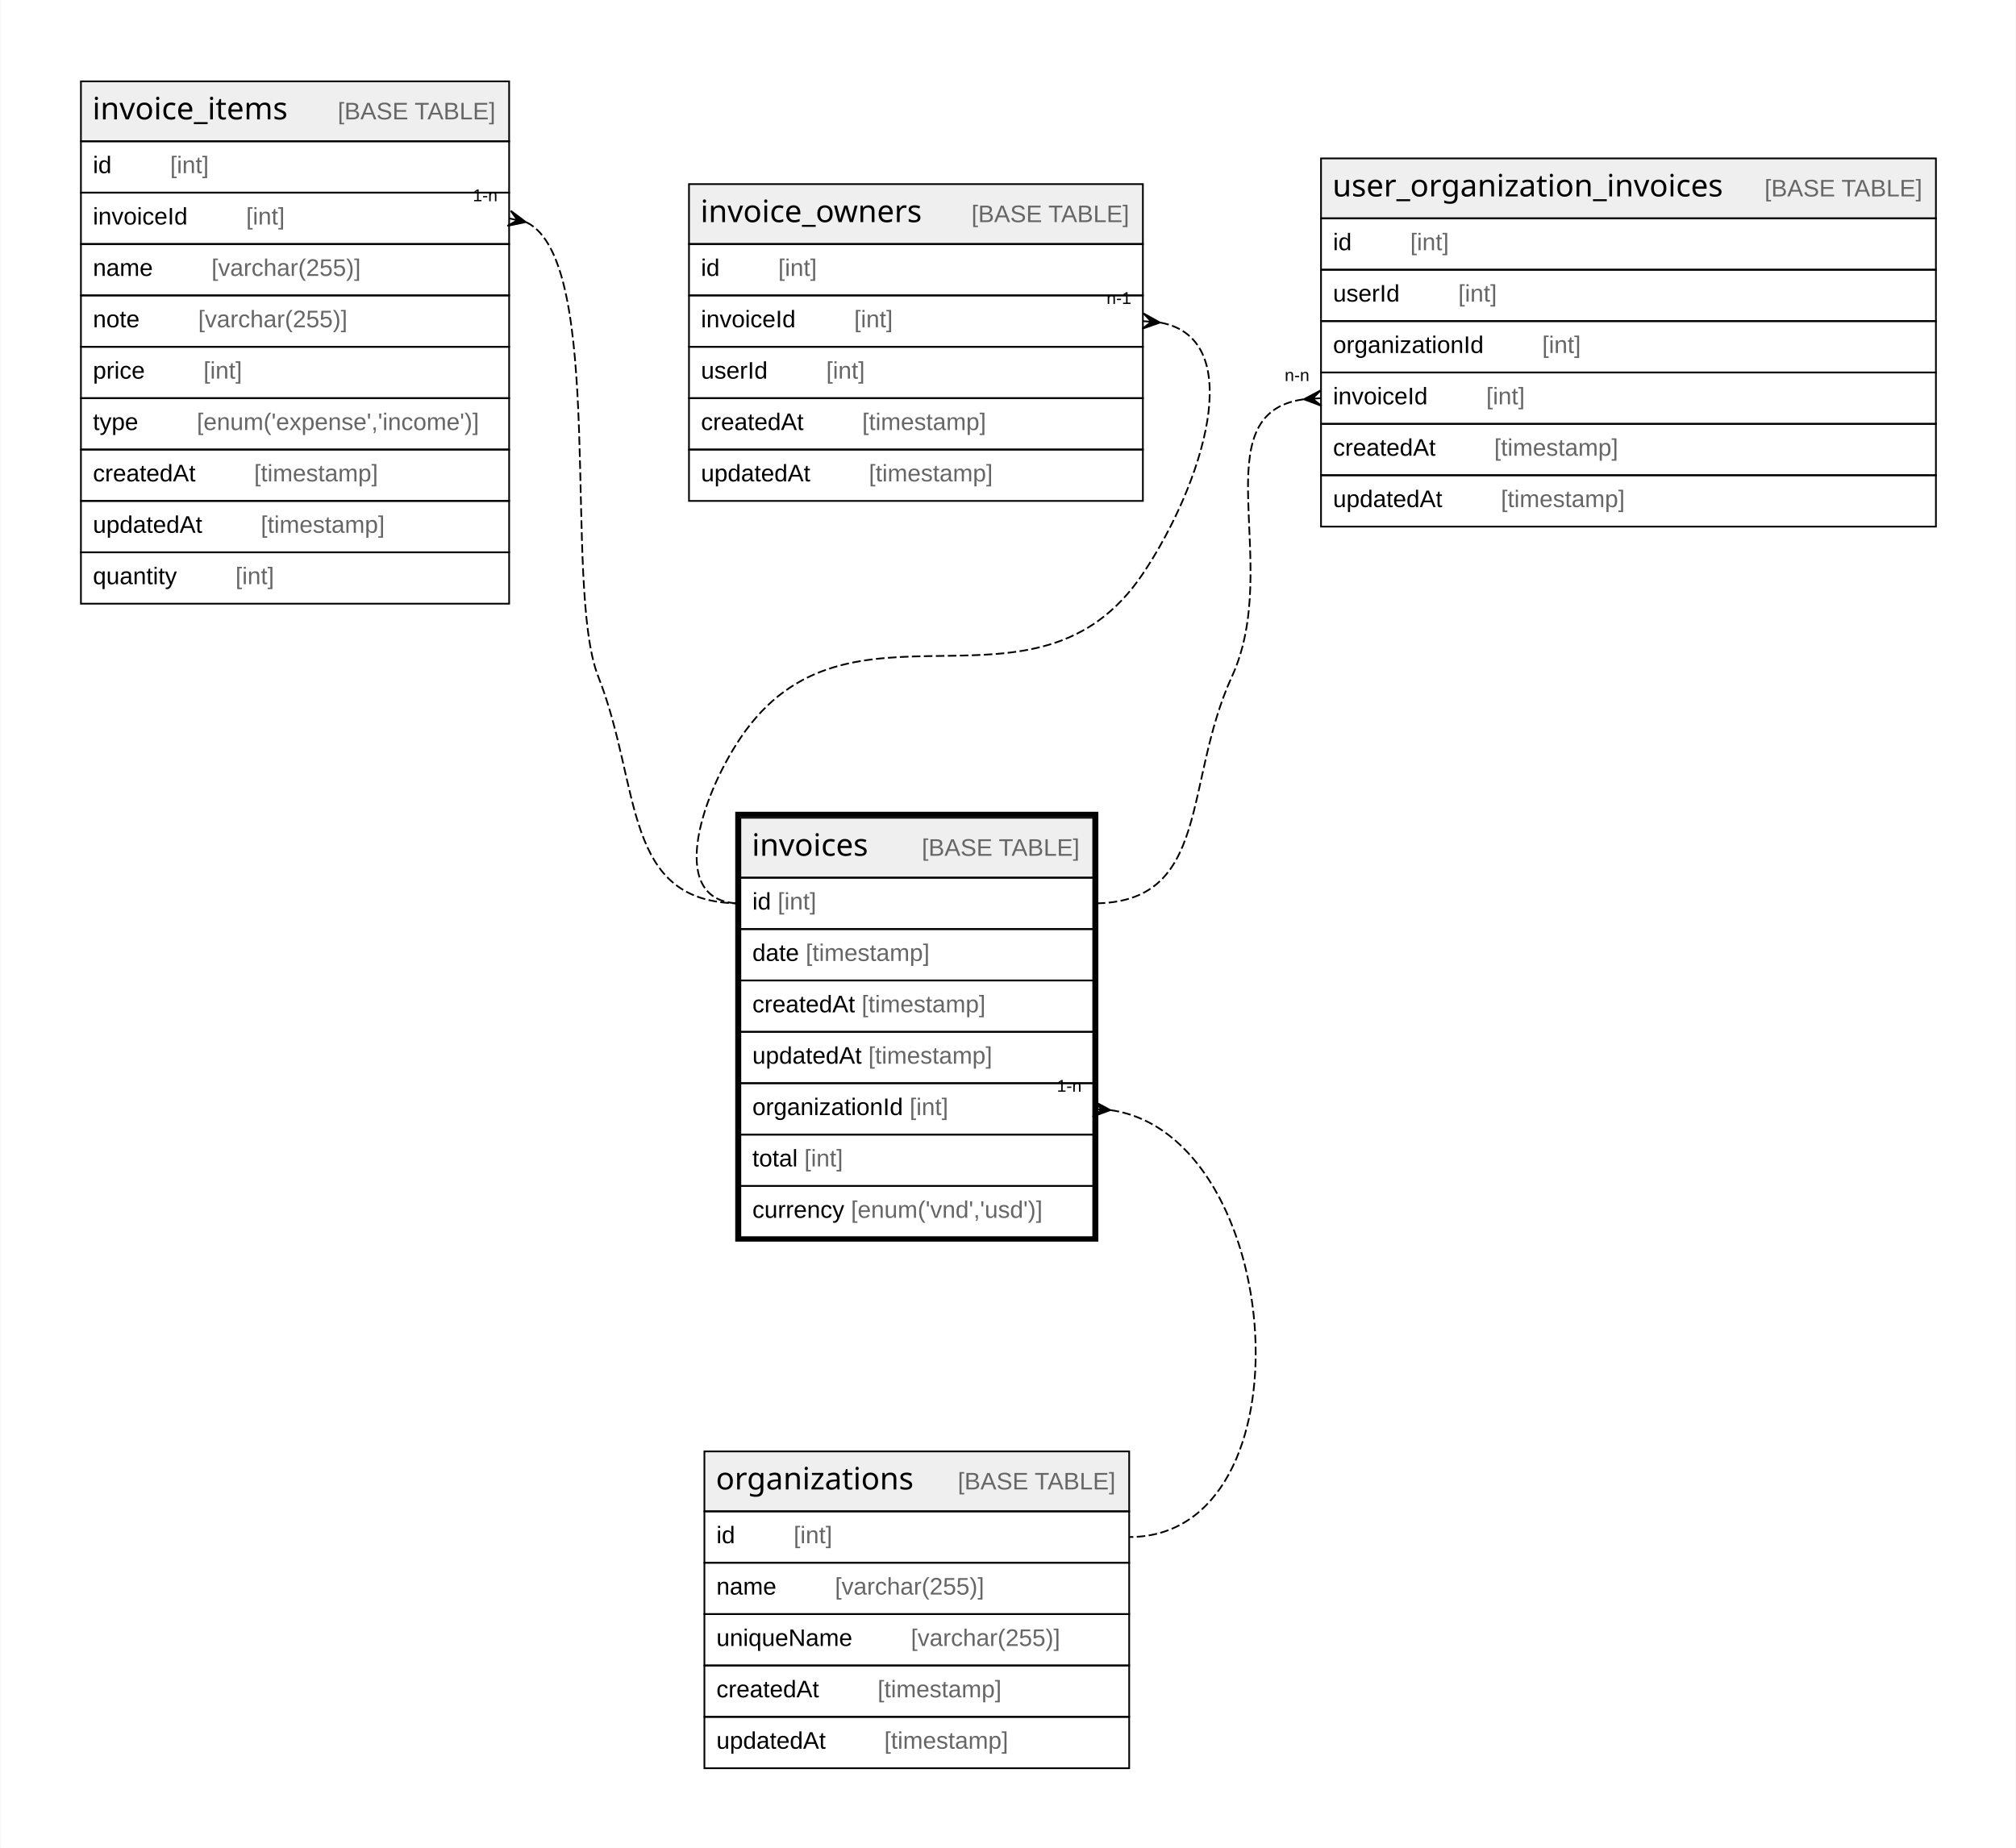
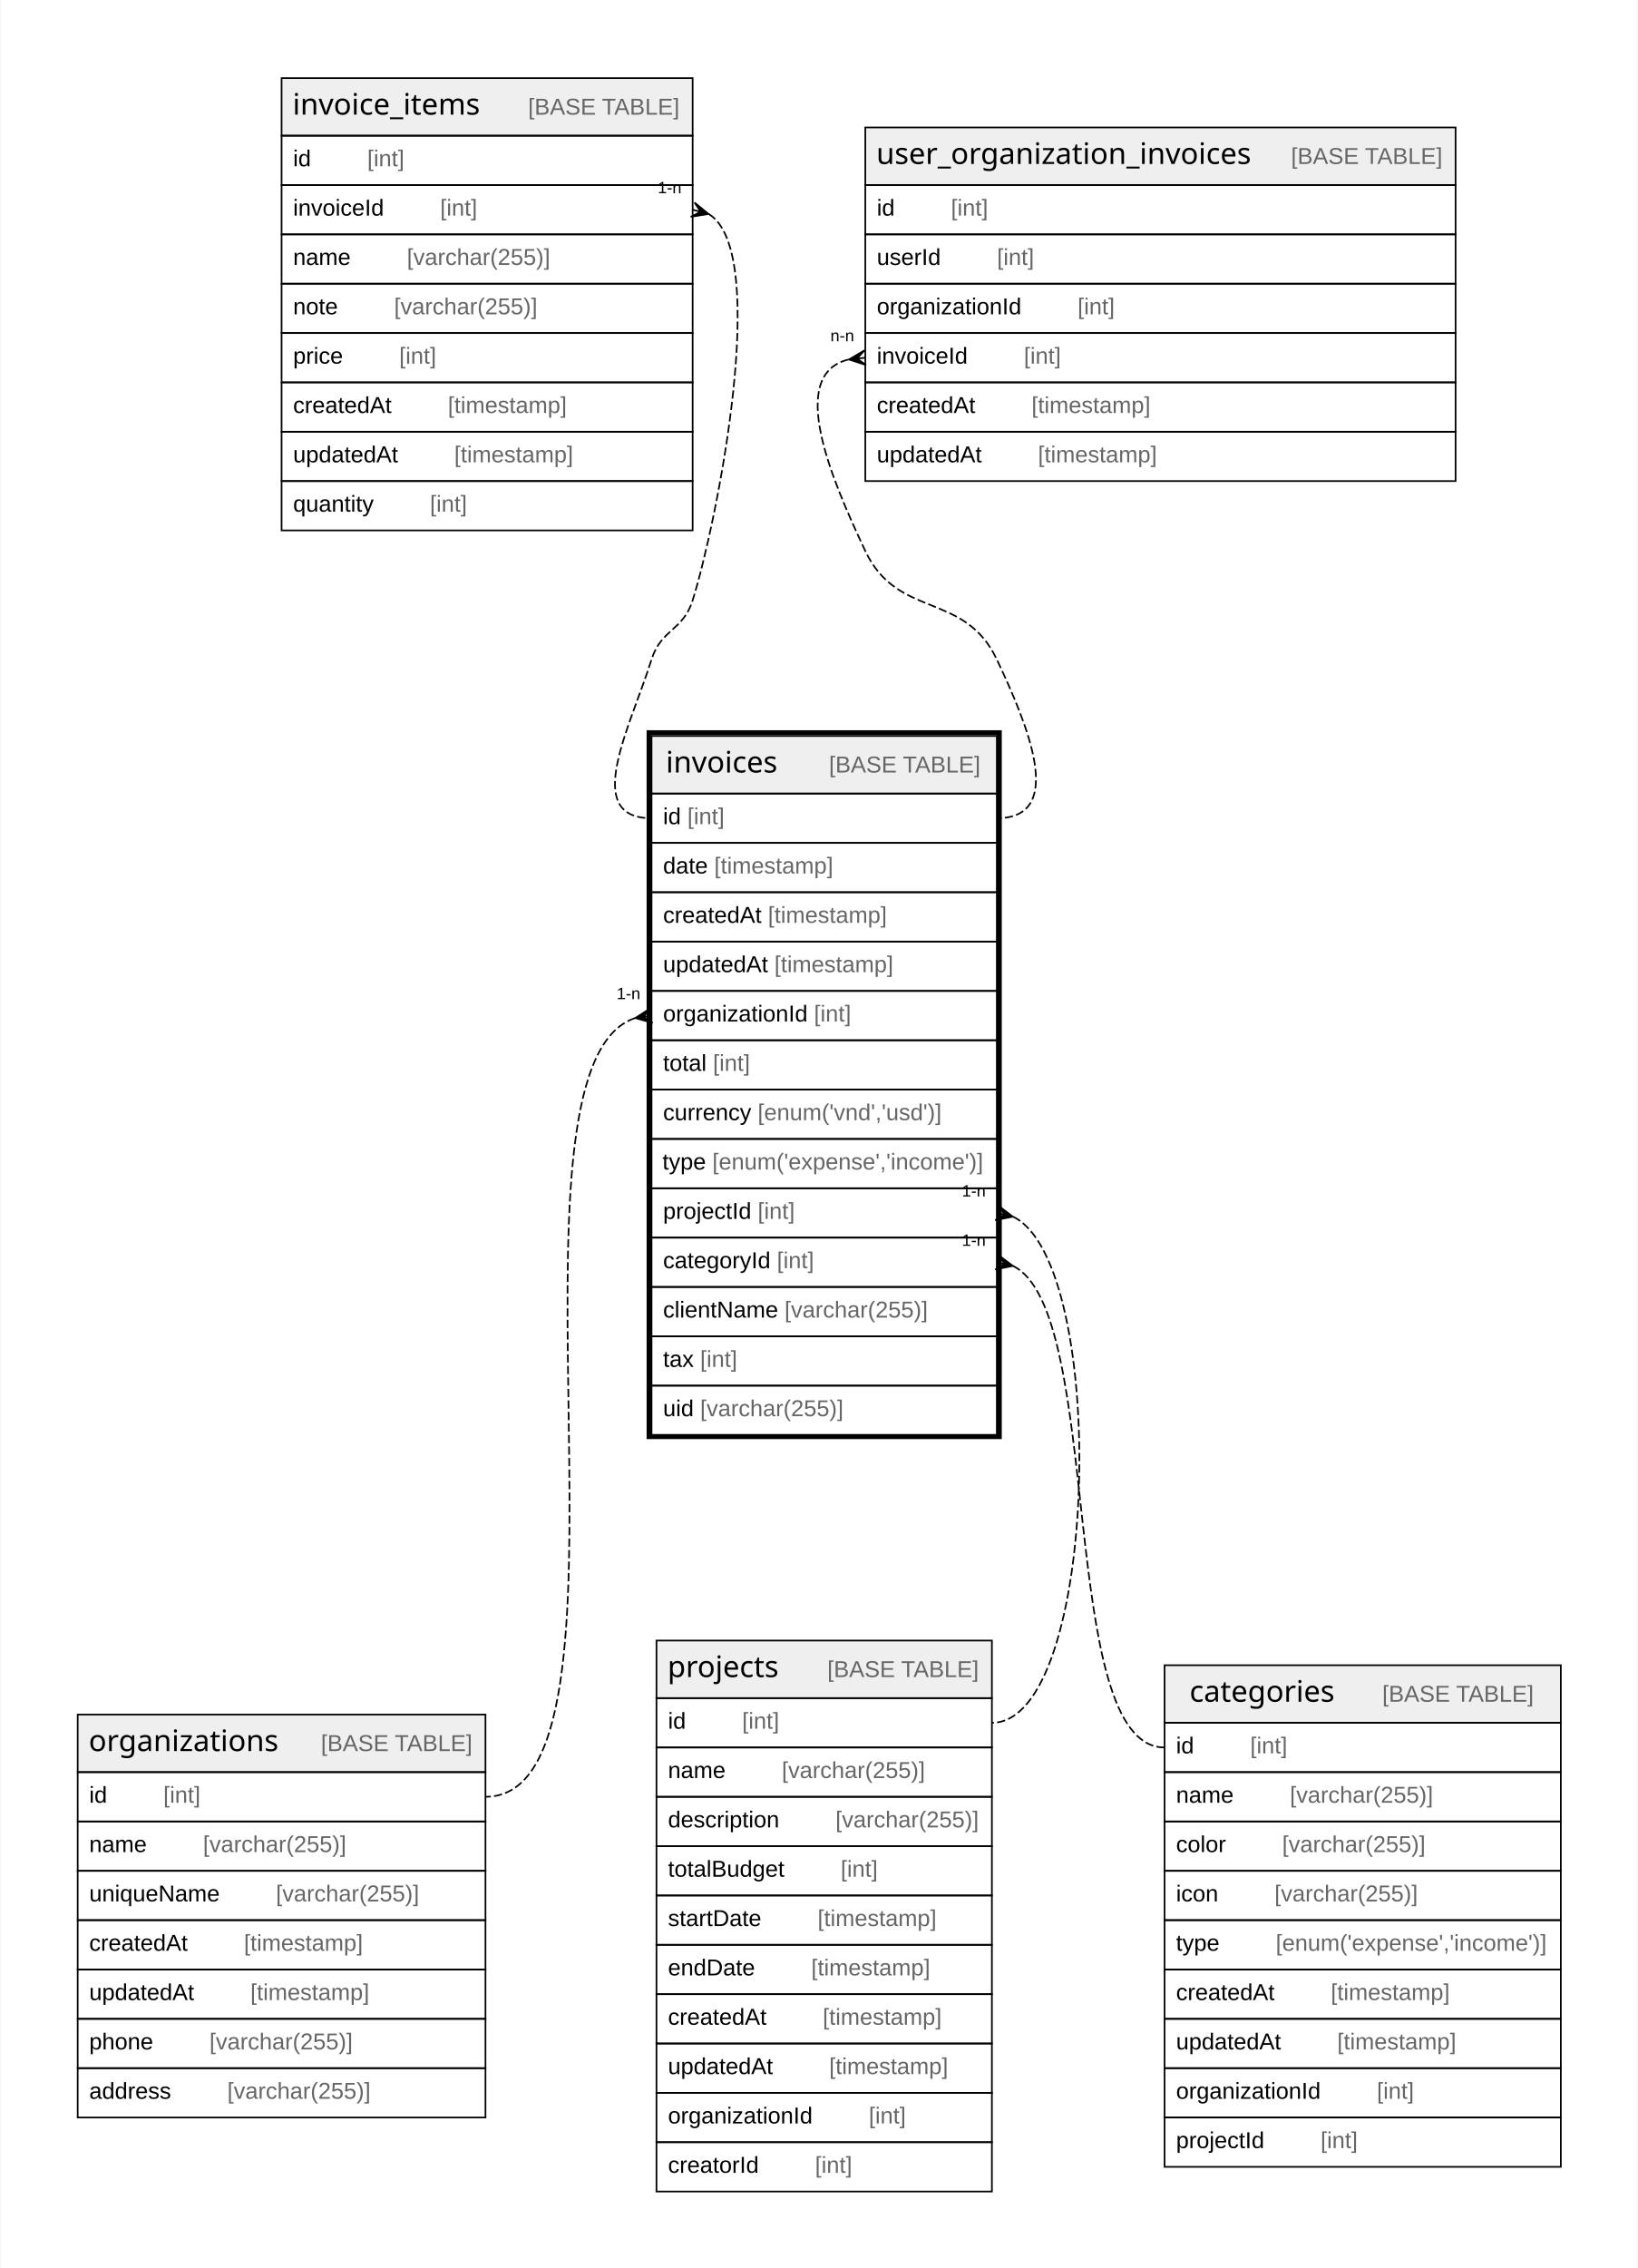
- <svg xmlns="http://www.w3.org/2000/svg" width="1177pt" height="1079pt" viewBox="0.00 0.00 1176.50 1079.00">
-   <g id="graph0" class="graph" transform="scale(1 1) rotate(0) translate(4 1075)">
-     <polygon fill="#ffffff" stroke="transparent" points="-4,4 -4,-1075 1172.5,-1075 1172.5,4 -4,4" />
+ <svg xmlns="http://www.w3.org/2000/svg" width="996pt" height="1379pt" viewBox="0.00 0.00 995.50 1379.00">
+   <g id="graph0" class="graph" transform="scale(1 1) rotate(0) translate(4 1375)">
+     <polygon fill="#ffffff" stroke="transparent" points="-4,4 -4,-1375 991.5,-1375 991.5,4 -4,4" />
    <g id="node1" class="node">
-       <polygon fill="#efefef" stroke="transparent" points="428,-562.5 428,-597.5 634,-597.5 634,-562.5 428,-562.5" />
-       <polygon fill="none" stroke="#000000" points="428,-562.5 428,-597.5 634,-597.5 634,-562.5 428,-562.5" />
-       <text text-anchor="start" x="434.712" y="-575.3" font-family="Arial Bold" font-size="18.00" fill="#000000">invoices</text>
-       <text text-anchor="start" x="499.719" y="-575.3" font-family="Arial" font-size="14.00" fill="#000000">    </text>
-       <text text-anchor="start" x="533.924" y="-575.3" font-family="Arial" font-size="14.00" fill="#666666">[BASE TABLE]</text>
-       <polygon fill="none" stroke="#000000" points="428,-532.5 428,-562.5 634,-562.5 634,-532.5 428,-532.5" />
-       <text text-anchor="start" x="435" y="-543.9" font-family="Arial" font-size="14.00" fill="#000000">id </text>
-       <text text-anchor="start" x="449.78" y="-543.9" font-family="Arial" font-size="14.00" fill="#666666">[int]</text>
-       <polygon fill="none" stroke="#000000" points="428,-502.5 428,-532.5 634,-532.5 634,-502.5 428,-502.5" />
-       <text text-anchor="start" x="435" y="-513.9" font-family="Arial" font-size="14.00" fill="#000000">date </text>
-       <text text-anchor="start" x="466.129" y="-513.9" font-family="Arial" font-size="14.00" fill="#666666">[timestamp]</text>
-       <polygon fill="none" stroke="#000000" points="428,-472.5 428,-502.5 634,-502.5 634,-472.5 428,-472.5" />
-       <text text-anchor="start" x="435" y="-483.9" font-family="Arial" font-size="14.00" fill="#000000">createdAt </text>
-       <text text-anchor="start" x="498.799" y="-483.9" font-family="Arial" font-size="14.00" fill="#666666">[timestamp]</text>
-       <polygon fill="none" stroke="#000000" points="428,-442.5 428,-472.5 634,-472.5 634,-442.5 428,-442.5" />
-       <text text-anchor="start" x="435" y="-453.9" font-family="Arial" font-size="14.00" fill="#000000">updatedAt </text>
-       <text text-anchor="start" x="502.704" y="-453.9" font-family="Arial" font-size="14.00" fill="#666666">[timestamp]</text>
-       <polygon fill="none" stroke="#000000" points="428,-412.5 428,-442.5 634,-442.5 634,-412.5 428,-412.5" />
-       <text text-anchor="start" x="435" y="-423.9" font-family="Arial" font-size="14.00" fill="#000000">organizationId </text>
-       <text text-anchor="start" x="526.806" y="-423.9" font-family="Arial" font-size="14.00" fill="#666666">[int]</text>
-       <polygon fill="none" stroke="#000000" points="428,-382.5 428,-412.5 634,-412.5 634,-382.5 428,-382.5" />
-       <text text-anchor="start" x="435" y="-393.9" font-family="Arial" font-size="14.00" fill="#000000">total </text>
-       <text text-anchor="start" x="465.344" y="-393.9" font-family="Arial" font-size="14.00" fill="#666666">[int]</text>
-       <polygon fill="none" stroke="#000000" points="428,-352.5 428,-382.5 634,-382.5 634,-352.5 428,-352.5" />
-       <text text-anchor="start" x="435" y="-363.9" font-family="Arial" font-size="14.00" fill="#000000">currency </text>
-       <text text-anchor="start" x="492.56" y="-363.9" font-family="Arial" font-size="14.00" fill="#666666">[enum('vnd','usd')]</text>
-       <polygon fill="none" stroke="#000000" stroke-width="3" points="426.5,-351.5 426.5,-599.5 635.5,-599.5 635.5,-351.5 426.5,-351.5" />
+       <polygon fill="#efefef" stroke="transparent" points="392,-892.5 392,-927.5 602,-927.5 602,-892.5 392,-892.5" />
+       <polygon fill="none" stroke="#000000" points="392,-892.5 392,-927.5 602,-927.5 602,-892.5 392,-892.5" />
+       <text text-anchor="start" x="400.712" y="-905.3" font-family="Arial Bold" font-size="18.00" fill="#000000">invoices</text>
+       <text text-anchor="start" x="465.719" y="-905.3" font-family="Arial" font-size="14.00" fill="#000000">    </text>
+       <text text-anchor="start" x="499.924" y="-905.3" font-family="Arial" font-size="14.00" fill="#666666">[BASE TABLE]</text>
+       <polygon fill="none" stroke="#000000" points="392,-862.5 392,-892.5 602,-892.5 602,-862.5 392,-862.5" />
+       <text text-anchor="start" x="399" y="-873.9" font-family="Arial" font-size="14.00" fill="#000000">id </text>
+       <text text-anchor="start" x="413.78" y="-873.9" font-family="Arial" font-size="14.00" fill="#666666">[int]</text>
+       <polygon fill="none" stroke="#000000" points="392,-832.5 392,-862.5 602,-862.5 602,-832.5 392,-832.5" />
+       <text text-anchor="start" x="399" y="-843.9" font-family="Arial" font-size="14.00" fill="#000000">date </text>
+       <text text-anchor="start" x="430.129" y="-843.9" font-family="Arial" font-size="14.00" fill="#666666">[timestamp]</text>
+       <polygon fill="none" stroke="#000000" points="392,-802.5 392,-832.5 602,-832.5 602,-802.5 392,-802.5" />
+       <text text-anchor="start" x="399" y="-813.9" font-family="Arial" font-size="14.00" fill="#000000">createdAt </text>
+       <text text-anchor="start" x="462.799" y="-813.9" font-family="Arial" font-size="14.00" fill="#666666">[timestamp]</text>
+       <polygon fill="none" stroke="#000000" points="392,-772.5 392,-802.5 602,-802.5 602,-772.5 392,-772.5" />
+       <text text-anchor="start" x="399" y="-783.9" font-family="Arial" font-size="14.00" fill="#000000">updatedAt </text>
+       <text text-anchor="start" x="466.704" y="-783.9" font-family="Arial" font-size="14.00" fill="#666666">[timestamp]</text>
+       <polygon fill="none" stroke="#000000" points="392,-742.5 392,-772.5 602,-772.5 602,-742.5 392,-742.5" />
+       <text text-anchor="start" x="399" y="-753.9" font-family="Arial" font-size="14.00" fill="#000000">organizationId </text>
+       <text text-anchor="start" x="490.806" y="-753.9" font-family="Arial" font-size="14.00" fill="#666666">[int]</text>
+       <polygon fill="none" stroke="#000000" points="392,-712.5 392,-742.5 602,-742.5 602,-712.5 392,-712.5" />
+       <text text-anchor="start" x="399" y="-723.9" font-family="Arial" font-size="14.00" fill="#000000">total </text>
+       <text text-anchor="start" x="429.344" y="-723.9" font-family="Arial" font-size="14.00" fill="#666666">[int]</text>
+       <polygon fill="none" stroke="#000000" points="392,-682.5 392,-712.5 602,-712.5 602,-682.5 392,-682.5" />
+       <text text-anchor="start" x="399" y="-693.9" font-family="Arial" font-size="14.00" fill="#000000">currency </text>
+       <text text-anchor="start" x="456.56" y="-693.9" font-family="Arial" font-size="14.00" fill="#666666">[enum('vnd','usd')]</text>
+       <polygon fill="none" stroke="#000000" points="392,-652.5 392,-682.5 602,-682.5 602,-652.5 392,-652.5" />
+       <text text-anchor="start" x="398.627" y="-663.9" font-family="Arial" font-size="14.00" fill="#000000">type </text>
+       <text text-anchor="start" x="428.973" y="-663.9" font-family="Arial" font-size="14.00" fill="#666666">[enum('expense','income')]</text>
+       <polygon fill="none" stroke="#000000" points="392,-622.5 392,-652.5 602,-652.5 602,-622.5 392,-622.5" />
+       <text text-anchor="start" x="399" y="-633.9" font-family="Arial" font-size="14.00" fill="#000000">projectId </text>
+       <text text-anchor="start" x="456.569" y="-633.9" font-family="Arial" font-size="14.00" fill="#666666">[int]</text>
+       <polygon fill="none" stroke="#000000" points="392,-592.5 392,-622.5 602,-622.5 602,-592.5 392,-592.5" />
+       <text text-anchor="start" x="399" y="-603.9" font-family="Arial" font-size="14.00" fill="#000000">categoryId </text>
+       <text text-anchor="start" x="468.245" y="-603.9" font-family="Arial" font-size="14.00" fill="#666666">[int]</text>
+       <polygon fill="none" stroke="#000000" points="392,-562.5 392,-592.5 602,-592.5 602,-562.5 392,-562.5" />
+       <text text-anchor="start" x="399" y="-573.9" font-family="Arial" font-size="14.00" fill="#000000">clientName </text>
+       <text text-anchor="start" x="472.892" y="-573.9" font-family="Arial" font-size="14.00" fill="#666666">[varchar(255)]</text>
+       <polygon fill="none" stroke="#000000" points="392,-532.5 392,-562.5 602,-562.5 602,-532.5 392,-532.5" />
+       <text text-anchor="start" x="399" y="-543.9" font-family="Arial" font-size="14.00" fill="#000000">tax </text>
+       <text text-anchor="start" x="421.564" y="-543.9" font-family="Arial" font-size="14.00" fill="#666666">[int]</text>
+       <polygon fill="none" stroke="#000000" points="392,-502.5 392,-532.5 602,-532.5 602,-502.5 392,-502.5" />
+       <text text-anchor="start" x="399" y="-513.9" font-family="Arial" font-size="14.00" fill="#000000">uid </text>
+       <text text-anchor="start" x="421.562" y="-513.9" font-family="Arial" font-size="14.00" fill="#666666">[varchar(255)]</text>
+       <polygon fill="none" stroke="#000000" stroke-width="3" points="390.5,-501.5 390.5,-929.5 603.5,-929.5 603.5,-501.5 390.5,-501.5" />
+     </g>
+     <g id="node4" class="node">
+       <polygon fill="#efefef" stroke="transparent" points="43,-297.5 43,-332.5 291,-332.5 291,-297.5 43,-297.5" />
+       <polygon fill="none" stroke="#000000" points="43,-297.5 43,-332.5 291,-332.5 291,-297.5 43,-297.5" />
+       <text text-anchor="start" x="49.703" y="-310.3" font-family="Arial Bold" font-size="18.00" fill="#000000">organizations</text>
+       <text text-anchor="start" x="156.729" y="-310.3" font-family="Arial" font-size="14.00" fill="#000000">    </text>
+       <text text-anchor="start" x="190.934" y="-310.3" font-family="Arial" font-size="14.00" fill="#666666">[BASE TABLE]</text>
+       <polygon fill="none" stroke="#000000" points="43,-267.5 43,-297.5 291,-297.5 291,-267.5 43,-267.5" />
+       <text text-anchor="start" x="50" y="-278.9" font-family="Arial" font-size="14.00" fill="#000000">id    </text>
+       <text text-anchor="start" x="95.094" y="-278.9" font-family="Arial" font-size="14.00" fill="#666666">[int]</text>
+       <polygon fill="none" stroke="#000000" points="43,-237.5 43,-267.5 291,-267.5 291,-237.5 43,-237.5" />
+       <text text-anchor="start" x="50" y="-248.9" font-family="Arial" font-size="14.00" fill="#000000">name    </text>
+       <text text-anchor="start" x="119.213" y="-248.9" font-family="Arial" font-size="14.00" fill="#666666">[varchar(255)]</text>
+       <polygon fill="none" stroke="#000000" points="43,-207.5 43,-237.5 291,-237.5 291,-207.5 43,-207.5" />
+       <text text-anchor="start" x="50" y="-218.9" font-family="Arial" font-size="14.00" fill="#000000">uniqueName    </text>
+       <text text-anchor="start" x="163.557" y="-218.9" font-family="Arial" font-size="14.00" fill="#666666">[varchar(255)]</text>
+       <polygon fill="none" stroke="#000000" points="43,-177.5 43,-207.5 291,-207.5 291,-177.5 43,-177.5" />
+       <text text-anchor="start" x="50" y="-188.9" font-family="Arial" font-size="14.00" fill="#000000">createdAt    </text>
+       <text text-anchor="start" x="144.114" y="-188.9" font-family="Arial" font-size="14.00" fill="#666666">[timestamp]</text>
+       <polygon fill="none" stroke="#000000" points="43,-147.5 43,-177.5 291,-177.5 291,-147.5 43,-147.5" />
+       <text text-anchor="start" x="50" y="-158.9" font-family="Arial" font-size="14.00" fill="#000000">updatedAt    </text>
+       <text text-anchor="start" x="148.018" y="-158.9" font-family="Arial" font-size="14.00" fill="#666666">[timestamp]</text>
+       <polygon fill="none" stroke="#000000" points="43,-117.5 43,-147.5 291,-147.5 291,-117.5 43,-117.5" />
+       <text text-anchor="start" x="50" y="-128.9" font-family="Arial" font-size="14.00" fill="#000000">phone    </text>
+       <text text-anchor="start" x="123.118" y="-128.9" font-family="Arial" font-size="14.00" fill="#666666">[varchar(255)]</text>
+       <polygon fill="none" stroke="#000000" points="43,-87.5 43,-117.5 291,-117.5 291,-87.5 43,-87.5" />
+       <text text-anchor="start" x="50" y="-98.9" font-family="Arial" font-size="14.00" fill="#000000">address    </text>
+       <text text-anchor="start" x="133.996" y="-98.9" font-family="Arial" font-size="14.00" fill="#666666">[varchar(255)]</text>
+     </g>
+     <g id="edge3" class="edge">
+       <path fill="none" stroke="#000000" stroke-dasharray="5,2" d="M381.971,-755.964C291.464,-726.481 395.332,-282.5 291,-282.5" />
+       <polygon fill="#000000" stroke="#000000" points="382.115,-755.986 391.319,-761.948 387.058,-756.743 392,-757.5 392,-757.5 392,-757.5 387.058,-756.743 392.681,-753.052 382.115,-755.986 382.115,-755.986" />
+       <text text-anchor="start" x="370.776" y="-767.5" font-family="Arial" font-size="10.00" fill="#000000">1-n</text>
    </g>
    <g id="node5" class="node">
-       <polygon fill="#efefef" stroke="transparent" points="407,-192.5 407,-227.5 655,-227.5 655,-192.5 407,-192.5" />
-       <polygon fill="none" stroke="#000000" points="407,-192.5 407,-227.5 655,-227.5 655,-192.5 407,-192.5" />
-       <text text-anchor="start" x="413.703" y="-205.3" font-family="Arial Bold" font-size="18.00" fill="#000000">organizations</text>
-       <text text-anchor="start" x="520.729" y="-205.3" font-family="Arial" font-size="14.00" fill="#000000">    </text>
-       <text text-anchor="start" x="554.934" y="-205.3" font-family="Arial" font-size="14.00" fill="#666666">[BASE TABLE]</text>
-       <polygon fill="none" stroke="#000000" points="407,-162.5 407,-192.5 655,-192.5 655,-162.5 407,-162.5" />
-       <text text-anchor="start" x="414" y="-173.9" font-family="Arial" font-size="14.00" fill="#000000">id    </text>
-       <text text-anchor="start" x="459.094" y="-173.9" font-family="Arial" font-size="14.00" fill="#666666">[int]</text>
-       <polygon fill="none" stroke="#000000" points="407,-132.5 407,-162.5 655,-162.5 655,-132.5 407,-132.5" />
-       <text text-anchor="start" x="414" y="-143.9" font-family="Arial" font-size="14.00" fill="#000000">name    </text>
-       <text text-anchor="start" x="483.213" y="-143.9" font-family="Arial" font-size="14.00" fill="#666666">[varchar(255)]</text>
-       <polygon fill="none" stroke="#000000" points="407,-102.5 407,-132.5 655,-132.5 655,-102.5 407,-102.5" />
-       <text text-anchor="start" x="414" y="-113.9" font-family="Arial" font-size="14.00" fill="#000000">uniqueName    </text>
-       <text text-anchor="start" x="527.557" y="-113.9" font-family="Arial" font-size="14.00" fill="#666666">[varchar(255)]</text>
-       <polygon fill="none" stroke="#000000" points="407,-72.5 407,-102.5 655,-102.5 655,-72.5 407,-72.5" />
-       <text text-anchor="start" x="414" y="-83.9" font-family="Arial" font-size="14.00" fill="#000000">createdAt    </text>
-       <text text-anchor="start" x="508.114" y="-83.9" font-family="Arial" font-size="14.00" fill="#666666">[timestamp]</text>
-       <polygon fill="none" stroke="#000000" points="407,-42.5 407,-72.5 655,-72.5 655,-42.5 407,-42.5" />
-       <text text-anchor="start" x="414" y="-53.9" font-family="Arial" font-size="14.00" fill="#000000">updatedAt    </text>
-       <text text-anchor="start" x="512.018" y="-53.9" font-family="Arial" font-size="14.00" fill="#666666">[timestamp]</text>
+       <polygon fill="#efefef" stroke="transparent" points="395,-342.5 395,-377.5 599,-377.5 599,-342.5 395,-342.5" />
+       <polygon fill="none" stroke="#000000" points="395,-342.5 395,-377.5 599,-377.5 599,-342.5 395,-342.5" />
+       <text text-anchor="start" x="401.712" y="-355.3" font-family="Arial Bold" font-size="18.00" fill="#000000">projects</text>
+       <text text-anchor="start" x="464.72" y="-355.3" font-family="Arial" font-size="14.00" fill="#000000">    </text>
+       <text text-anchor="start" x="498.924" y="-355.3" font-family="Arial" font-size="14.00" fill="#666666">[BASE TABLE]</text>
+       <polygon fill="none" stroke="#000000" points="395,-312.5 395,-342.5 599,-342.5 599,-312.5 395,-312.5" />
+       <text text-anchor="start" x="402" y="-323.9" font-family="Arial" font-size="14.00" fill="#000000">id    </text>
+       <text text-anchor="start" x="447.094" y="-323.9" font-family="Arial" font-size="14.00" fill="#666666">[int]</text>
+       <polygon fill="none" stroke="#000000" points="395,-282.5 395,-312.5 599,-312.5 599,-282.5 395,-282.5" />
+       <text text-anchor="start" x="402" y="-293.9" font-family="Arial" font-size="14.00" fill="#000000">name    </text>
+       <text text-anchor="start" x="471.213" y="-293.9" font-family="Arial" font-size="14.00" fill="#666666">[varchar(255)]</text>
+       <polygon fill="none" stroke="#000000" points="395,-252.5 395,-282.5 599,-282.5 599,-252.5 395,-252.5" />
+       <text text-anchor="start" x="402" y="-263.9" font-family="Arial" font-size="14.00" fill="#000000">description    </text>
+       <text text-anchor="start" x="503.882" y="-263.9" font-family="Arial" font-size="14.00" fill="#666666">[varchar(255)]</text>
+       <polygon fill="none" stroke="#000000" points="395,-222.5 395,-252.5 599,-252.5 599,-222.5 395,-222.5" />
+       <text text-anchor="start" x="402" y="-233.9" font-family="Arial" font-size="14.00" fill="#000000">totalBudget    </text>
+       <text text-anchor="start" x="507.015" y="-233.9" font-family="Arial" font-size="14.00" fill="#666666">[int]</text>
+       <polygon fill="none" stroke="#000000" points="395,-192.5 395,-222.5 599,-222.5 599,-192.5 395,-192.5" />
+       <text text-anchor="start" x="402" y="-203.9" font-family="Arial" font-size="14.00" fill="#000000">startDate    </text>
+       <text text-anchor="start" x="492.992" y="-203.9" font-family="Arial" font-size="14.00" fill="#666666">[timestamp]</text>
+       <polygon fill="none" stroke="#000000" points="395,-162.5 395,-192.5 599,-192.5 599,-162.5 395,-162.5" />
+       <text text-anchor="start" x="402" y="-173.9" font-family="Arial" font-size="14.00" fill="#000000">endDate    </text>
+       <text text-anchor="start" x="489.115" y="-173.9" font-family="Arial" font-size="14.00" fill="#666666">[timestamp]</text>
+       <polygon fill="none" stroke="#000000" points="395,-132.5 395,-162.5 599,-162.5 599,-132.5 395,-132.5" />
+       <text text-anchor="start" x="402" y="-143.9" font-family="Arial" font-size="14.00" fill="#000000">createdAt    </text>
+       <text text-anchor="start" x="496.114" y="-143.9" font-family="Arial" font-size="14.00" fill="#666666">[timestamp]</text>
+       <polygon fill="none" stroke="#000000" points="395,-102.5 395,-132.5 599,-132.5 599,-102.5 395,-102.5" />
+       <text text-anchor="start" x="402" y="-113.9" font-family="Arial" font-size="14.00" fill="#000000">updatedAt    </text>
+       <text text-anchor="start" x="500.018" y="-113.9" font-family="Arial" font-size="14.00" fill="#666666">[timestamp]</text>
+       <polygon fill="none" stroke="#000000" points="395,-72.5 395,-102.5 599,-102.5 599,-72.5 395,-72.5" />
+       <text text-anchor="start" x="402" y="-83.9" font-family="Arial" font-size="14.00" fill="#000000">organizationId    </text>
+       <text text-anchor="start" x="524.121" y="-83.9" font-family="Arial" font-size="14.00" fill="#666666">[int]</text>
+       <polygon fill="none" stroke="#000000" points="395,-42.5 395,-72.5 599,-72.5 599,-42.5 395,-42.5" />
+       <text text-anchor="start" x="402" y="-53.9" font-family="Arial" font-size="14.00" fill="#000000">creatorId    </text>
+       <text text-anchor="start" x="491.438" y="-53.9" font-family="Arial" font-size="14.00" fill="#666666">[int]</text>
    </g>
    <g id="edge4" class="edge">
-       <path fill="none" stroke="#000000" stroke-dasharray="5,2" d="M644.187,-426.783C746.686,-412.119 763.018,-177.5 655,-177.5" />
-       <polygon fill="#000000" stroke="#000000" points="643.975,-426.798 633.684,-423.011 638.988,-427.149 634,-427.5 634,-427.5 634,-427.5 638.988,-427.149 634.316,-431.989 643.975,-426.798 643.975,-426.798" />
-       <text text-anchor="start" x="612.777" y="-437.5" font-family="Arial" font-size="10.00" fill="#000000">1-n</text>
+       <path fill="none" stroke="#000000" stroke-dasharray="5,2" d="M611.94,-635.183C670.418,-606.815 664.394,-327.5 599,-327.5" />
+       <polygon fill="#000000" stroke="#000000" points="611.739,-635.23 600.978,-633.117 606.87,-636.365 602,-637.5 602,-637.5 602,-637.5 606.87,-636.365 603.022,-641.883 611.739,-635.23 611.739,-635.23" />
+       <text text-anchor="start" x="580.777" y="-647.5" font-family="Arial" font-size="10.00" fill="#000000">1-n</text>
+     </g>
+     <g id="node6" class="node">
+       <polygon fill="#efefef" stroke="transparent" points="704,-327.5 704,-362.5 945,-362.5 945,-327.5 704,-327.5" />
+       <polygon fill="none" stroke="#000000" points="704,-327.5 704,-362.5 945,-362.5 945,-327.5 704,-327.5" />
+       <text text-anchor="start" x="719.206" y="-340.3" font-family="Arial Bold" font-size="18.00" fill="#000000">categories</text>
+       <text text-anchor="start" x="802.226" y="-340.3" font-family="Arial" font-size="14.00" fill="#000000">    </text>
+       <text text-anchor="start" x="836.431" y="-340.3" font-family="Arial" font-size="14.00" fill="#666666">[BASE TABLE]</text>
+       <polygon fill="none" stroke="#000000" points="704,-297.5 704,-327.5 945,-327.5 945,-297.5 704,-297.5" />
+       <text text-anchor="start" x="711" y="-308.9" font-family="Arial" font-size="14.00" fill="#000000">id    </text>
+       <text text-anchor="start" x="756.094" y="-308.9" font-family="Arial" font-size="14.00" fill="#666666">[int]</text>
+       <polygon fill="none" stroke="#000000" points="704,-267.5 704,-297.5 945,-297.5 945,-267.5 704,-267.5" />
+       <text text-anchor="start" x="711" y="-278.9" font-family="Arial" font-size="14.00" fill="#000000">name    </text>
+       <text text-anchor="start" x="780.213" y="-278.9" font-family="Arial" font-size="14.00" fill="#666666">[varchar(255)]</text>
+       <polygon fill="none" stroke="#000000" points="704,-237.5 704,-267.5 945,-267.5 945,-237.5 704,-237.5" />
+       <text text-anchor="start" x="711" y="-248.9" font-family="Arial" font-size="14.00" fill="#000000">color    </text>
+       <text text-anchor="start" x="775.537" y="-248.9" font-family="Arial" font-size="14.00" fill="#666666">[varchar(255)]</text>
+       <polygon fill="none" stroke="#000000" points="704,-207.5 704,-237.5 945,-237.5 945,-207.5 704,-207.5" />
+       <text text-anchor="start" x="711" y="-218.9" font-family="Arial" font-size="14.00" fill="#000000">icon    </text>
+       <text text-anchor="start" x="770.877" y="-218.9" font-family="Arial" font-size="14.00" fill="#666666">[varchar(255)]</text>
+       <polygon fill="none" stroke="#000000" points="704,-177.5 704,-207.5 945,-207.5 945,-177.5 704,-177.5" />
+       <text text-anchor="start" x="710.97" y="-188.9" font-family="Arial" font-size="14.00" fill="#000000">type    </text>
+       <text text-anchor="start" x="771.63" y="-188.9" font-family="Arial" font-size="14.00" fill="#666666">[enum('expense','income')]</text>
+       <polygon fill="none" stroke="#000000" points="704,-147.5 704,-177.5 945,-177.5 945,-147.5 704,-147.5" />
+       <text text-anchor="start" x="711" y="-158.9" font-family="Arial" font-size="14.00" fill="#000000">createdAt    </text>
+       <text text-anchor="start" x="805.114" y="-158.9" font-family="Arial" font-size="14.00" fill="#666666">[timestamp]</text>
+       <polygon fill="none" stroke="#000000" points="704,-117.5 704,-147.5 945,-147.5 945,-117.5 704,-117.5" />
+       <text text-anchor="start" x="711" y="-128.9" font-family="Arial" font-size="14.00" fill="#000000">updatedAt    </text>
+       <text text-anchor="start" x="809.018" y="-128.9" font-family="Arial" font-size="14.00" fill="#666666">[timestamp]</text>
+       <polygon fill="none" stroke="#000000" points="704,-87.5 704,-117.5 945,-117.5 945,-87.5 704,-87.5" />
+       <text text-anchor="start" x="711" y="-98.9" font-family="Arial" font-size="14.00" fill="#000000">organizationId    </text>
+       <text text-anchor="start" x="833.121" y="-98.9" font-family="Arial" font-size="14.00" fill="#666666">[int]</text>
+       <polygon fill="none" stroke="#000000" points="704,-57.5 704,-87.5 945,-87.5 945,-57.5 704,-57.5" />
+       <text text-anchor="start" x="711" y="-68.9" font-family="Arial" font-size="14.00" fill="#000000">projectId    </text>
+       <text text-anchor="start" x="798.884" y="-68.9" font-family="Arial" font-size="14.00" fill="#666666">[int]</text>
+     </g>
+     <g id="edge5" class="edge">
+       <path fill="none" stroke="#000000" stroke-dasharray="5,2" d="M611.774,-605.295C667.907,-578.3 638.159,-312.5 704,-312.5" />
+       <polygon fill="#000000" stroke="#000000" points="611.755,-605.299 601.01,-603.11 606.877,-606.4 602,-607.5 602,-607.5 602,-607.5 606.877,-606.4 602.99,-611.89 611.755,-605.299 611.755,-605.299" />
+       <text text-anchor="start" x="580.777" y="-617.5" font-family="Arial" font-size="10.00" fill="#000000">1-n</text>
    </g>
    <g id="node2" class="node">
-       <polygon fill="#efefef" stroke="transparent" points="43,-992.5 43,-1027.5 293,-1027.5 293,-992.5 43,-992.5" />
-       <polygon fill="none" stroke="#000000" points="43,-992.5 43,-1027.5 293,-1027.5 293,-992.5 43,-992.5" />
-       <text text-anchor="start" x="49.712" y="-1005.3" font-family="Arial Bold" font-size="18.00" fill="#000000">invoice_items</text>
-       <text text-anchor="start" x="158.72" y="-1005.3" font-family="Arial" font-size="14.00" fill="#000000">    </text>
-       <text text-anchor="start" x="192.925" y="-1005.3" font-family="Arial" font-size="14.00" fill="#666666">[BASE TABLE]</text>
-       <polygon fill="none" stroke="#000000" points="43,-962.5 43,-992.5 293,-992.5 293,-962.5 43,-962.5" />
-       <text text-anchor="start" x="50" y="-973.9" font-family="Arial" font-size="14.00" fill="#000000">id    </text>
-       <text text-anchor="start" x="95.094" y="-973.9" font-family="Arial" font-size="14.00" fill="#666666">[int]</text>
-       <polygon fill="none" stroke="#000000" points="43,-932.5 43,-962.5 293,-962.5 293,-932.5 43,-932.5" />
-       <text text-anchor="start" x="50" y="-943.9" font-family="Arial" font-size="14.00" fill="#000000">invoiceId    </text>
-       <text text-anchor="start" x="139.439" y="-943.9" font-family="Arial" font-size="14.00" fill="#666666">[int]</text>
-       <polygon fill="none" stroke="#000000" points="43,-902.5 43,-932.5 293,-932.5 293,-902.5 43,-902.5" />
-       <text text-anchor="start" x="50" y="-913.9" font-family="Arial" font-size="14.00" fill="#000000">name    </text>
-       <text text-anchor="start" x="119.213" y="-913.9" font-family="Arial" font-size="14.00" fill="#666666">[varchar(255)]</text>
-       <polygon fill="none" stroke="#000000" points="43,-872.5 43,-902.5 293,-902.5 293,-872.5 43,-872.5" />
-       <text text-anchor="start" x="50" y="-883.9" font-family="Arial" font-size="14.00" fill="#000000">note    </text>
-       <text text-anchor="start" x="111.443" y="-883.9" font-family="Arial" font-size="14.00" fill="#666666">[varchar(255)]</text>
-       <polygon fill="none" stroke="#000000" points="43,-842.5 43,-872.5 293,-872.5 293,-842.5 43,-842.5" />
-       <text text-anchor="start" x="50" y="-853.9" font-family="Arial" font-size="14.00" fill="#000000">price    </text>
-       <text text-anchor="start" x="114.537" y="-853.9" font-family="Arial" font-size="14.00" fill="#666666">[int]</text>
-       <polygon fill="none" stroke="#000000" points="43,-812.5 43,-842.5 293,-842.5 293,-812.5 43,-812.5" />
-       <text text-anchor="start" x="50" y="-823.9" font-family="Arial" font-size="14.00" fill="#000000">type    </text>
-       <text text-anchor="start" x="110.661" y="-823.9" font-family="Arial" font-size="14.00" fill="#666666">[enum('expense','income')]</text>
-       <polygon fill="none" stroke="#000000" points="43,-782.5 43,-812.5 293,-812.5 293,-782.5 43,-782.5" />
-       <text text-anchor="start" x="50" y="-793.9" font-family="Arial" font-size="14.00" fill="#000000">createdAt    </text>
-       <text text-anchor="start" x="144.114" y="-793.9" font-family="Arial" font-size="14.00" fill="#666666">[timestamp]</text>
-       <polygon fill="none" stroke="#000000" points="43,-752.5 43,-782.5 293,-782.5 293,-752.5 43,-752.5" />
-       <text text-anchor="start" x="50" y="-763.9" font-family="Arial" font-size="14.00" fill="#000000">updatedAt    </text>
-       <text text-anchor="start" x="148.018" y="-763.9" font-family="Arial" font-size="14.00" fill="#666666">[timestamp]</text>
-       <polygon fill="none" stroke="#000000" points="43,-722.5 43,-752.5 293,-752.5 293,-722.5 43,-722.5" />
-       <text text-anchor="start" x="50" y="-733.9" font-family="Arial" font-size="14.00" fill="#000000">quantity    </text>
-       <text text-anchor="start" x="133.223" y="-733.9" font-family="Arial" font-size="14.00" fill="#666666">[int]</text>
+       <polygon fill="#efefef" stroke="transparent" points="167,-1292.5 167,-1327.5 417,-1327.5 417,-1292.5 167,-1292.5" />
+       <polygon fill="none" stroke="#000000" points="167,-1292.5 167,-1327.5 417,-1327.5 417,-1292.5 167,-1292.5" />
+       <text text-anchor="start" x="173.712" y="-1305.3" font-family="Arial Bold" font-size="18.00" fill="#000000">invoice_items</text>
+       <text text-anchor="start" x="282.72" y="-1305.3" font-family="Arial" font-size="14.00" fill="#000000">    </text>
+       <text text-anchor="start" x="316.925" y="-1305.3" font-family="Arial" font-size="14.00" fill="#666666">[BASE TABLE]</text>
+       <polygon fill="none" stroke="#000000" points="167,-1262.5 167,-1292.5 417,-1292.5 417,-1262.5 167,-1262.5" />
+       <text text-anchor="start" x="174" y="-1273.9" font-family="Arial" font-size="14.00" fill="#000000">id    </text>
+       <text text-anchor="start" x="219.094" y="-1273.9" font-family="Arial" font-size="14.00" fill="#666666">[int]</text>
+       <polygon fill="none" stroke="#000000" points="167,-1232.5 167,-1262.5 417,-1262.5 417,-1232.5 167,-1232.5" />
+       <text text-anchor="start" x="174" y="-1243.9" font-family="Arial" font-size="14.00" fill="#000000">invoiceId    </text>
+       <text text-anchor="start" x="263.439" y="-1243.9" font-family="Arial" font-size="14.00" fill="#666666">[int]</text>
+       <polygon fill="none" stroke="#000000" points="167,-1202.5 167,-1232.5 417,-1232.5 417,-1202.5 167,-1202.5" />
+       <text text-anchor="start" x="174" y="-1213.9" font-family="Arial" font-size="14.00" fill="#000000">name    </text>
+       <text text-anchor="start" x="243.213" y="-1213.9" font-family="Arial" font-size="14.00" fill="#666666">[varchar(255)]</text>
+       <polygon fill="none" stroke="#000000" points="167,-1172.5 167,-1202.5 417,-1202.5 417,-1172.5 167,-1172.5" />
+       <text text-anchor="start" x="174" y="-1183.9" font-family="Arial" font-size="14.00" fill="#000000">note    </text>
+       <text text-anchor="start" x="235.443" y="-1183.9" font-family="Arial" font-size="14.00" fill="#666666">[varchar(255)]</text>
+       <polygon fill="none" stroke="#000000" points="167,-1142.5 167,-1172.5 417,-1172.5 417,-1142.5 167,-1142.5" />
+       <text text-anchor="start" x="174" y="-1153.9" font-family="Arial" font-size="14.00" fill="#000000">price    </text>
+       <text text-anchor="start" x="238.537" y="-1153.9" font-family="Arial" font-size="14.00" fill="#666666">[int]</text>
+       <polygon fill="none" stroke="#000000" points="167,-1112.5 167,-1142.5 417,-1142.5 417,-1112.5 167,-1112.5" />
+       <text text-anchor="start" x="174" y="-1123.9" font-family="Arial" font-size="14.00" fill="#000000">createdAt    </text>
+       <text text-anchor="start" x="268.114" y="-1123.9" font-family="Arial" font-size="14.00" fill="#666666">[timestamp]</text>
+       <polygon fill="none" stroke="#000000" points="167,-1082.5 167,-1112.5 417,-1112.5 417,-1082.5 167,-1082.5" />
+       <text text-anchor="start" x="174" y="-1093.9" font-family="Arial" font-size="14.00" fill="#000000">updatedAt    </text>
+       <text text-anchor="start" x="272.018" y="-1093.9" font-family="Arial" font-size="14.00" fill="#666666">[timestamp]</text>
+       <polygon fill="none" stroke="#000000" points="167,-1052.5 167,-1082.5 417,-1082.5 417,-1052.5 167,-1052.5" />
+       <text text-anchor="start" x="174" y="-1063.9" font-family="Arial" font-size="14.00" fill="#000000">quantity    </text>
+       <text text-anchor="start" x="257.223" y="-1063.9" font-family="Arial" font-size="14.00" fill="#666666">[int]</text>
    </g>
    <g id="edge1" class="edge">
-       <path fill="none" stroke="#000000" stroke-dasharray="5,2" d="M303.027,-945.259C350.024,-922.496 324.12,-732.92 345,-680 370.504,-615.361 358.511,-547.5 428,-547.5" />
-       <polygon fill="#000000" stroke="#000000" points="302.759,-945.319 292.018,-943.108 297.88,-946.409 293,-947.5 293,-947.5 293,-947.5 297.88,-946.409 293.982,-951.892 302.759,-945.319 302.759,-945.319" />
-       <text text-anchor="start" x="271.776" y="-957.5" font-family="Arial" font-size="10.00" fill="#000000">1-n</text>
+       <path fill="none" stroke="#000000" stroke-dasharray="5,2" d="M426.84,-1244.837C464.679,-1221.86 431.664,-1056.824 417,-1010 411.178,-991.411 397.822,-992.589 392,-974 379.182,-933.071 349.111,-877.5 392,-877.5" />
+       <polygon fill="#000000" stroke="#000000" points="426.653,-1244.888 415.824,-1243.156 421.826,-1246.194 417,-1247.5 417,-1247.5 417,-1247.5 421.826,-1246.194 418.176,-1251.844 426.653,-1244.888 426.653,-1244.888" />
+       <text text-anchor="start" x="395.776" y="-1257.5" font-family="Arial" font-size="10.00" fill="#000000">1-n</text>
    </g>
    <g id="node3" class="node">
-       <polygon fill="#efefef" stroke="transparent" points="398,-932.5 398,-967.5 663,-967.5 663,-932.5 398,-932.5" />
-       <polygon fill="none" stroke="#000000" points="398,-932.5 398,-967.5 663,-967.5 663,-932.5 398,-932.5" />
-       <text text-anchor="start" x="404.707" y="-945.3" font-family="Arial Bold" font-size="18.00" fill="#000000">invoice_owners</text>
-       <text text-anchor="start" x="528.725" y="-945.3" font-family="Arial" font-size="14.00" fill="#000000">    </text>
-       <text text-anchor="start" x="562.93" y="-945.3" font-family="Arial" font-size="14.00" fill="#666666">[BASE TABLE]</text>
-       <polygon fill="none" stroke="#000000" points="398,-902.5 398,-932.5 663,-932.5 663,-902.5 398,-902.5" />
-       <text text-anchor="start" x="405" y="-913.9" font-family="Arial" font-size="14.00" fill="#000000">id    </text>
-       <text text-anchor="start" x="450.094" y="-913.9" font-family="Arial" font-size="14.00" fill="#666666">[int]</text>
-       <polygon fill="none" stroke="#000000" points="398,-872.5 398,-902.5 663,-902.5 663,-872.5 398,-872.5" />
-       <text text-anchor="start" x="405" y="-883.9" font-family="Arial" font-size="14.00" fill="#000000">invoiceId    </text>
-       <text text-anchor="start" x="494.439" y="-883.9" font-family="Arial" font-size="14.00" fill="#666666">[int]</text>
-       <polygon fill="none" stroke="#000000" points="398,-842.5 398,-872.5 663,-872.5 663,-842.5 398,-842.5" />
-       <text text-anchor="start" x="405" y="-853.9" font-family="Arial" font-size="14.00" fill="#000000">userId    </text>
-       <text text-anchor="start" x="478.104" y="-853.9" font-family="Arial" font-size="14.00" fill="#666666">[int]</text>
-       <polygon fill="none" stroke="#000000" points="398,-812.5 398,-842.5 663,-842.5 663,-812.5 398,-812.5" />
-       <text text-anchor="start" x="405" y="-823.9" font-family="Arial" font-size="14.00" fill="#000000">createdAt    </text>
-       <text text-anchor="start" x="499.114" y="-823.9" font-family="Arial" font-size="14.00" fill="#666666">[timestamp]</text>
-       <polygon fill="none" stroke="#000000" points="398,-782.5 398,-812.5 663,-812.5 663,-782.5 398,-782.5" />
-       <text text-anchor="start" x="405" y="-793.9" font-family="Arial" font-size="14.00" fill="#000000">updatedAt    </text>
-       <text text-anchor="start" x="503.018" y="-793.9" font-family="Arial" font-size="14.00" fill="#666666">[timestamp]</text>
+       <polygon fill="#efefef" stroke="transparent" points="522,-1262.5 522,-1297.5 881,-1297.5 881,-1262.5 522,-1262.5" />
+       <polygon fill="none" stroke="#000000" points="522,-1262.5 522,-1297.5 881,-1297.5 881,-1262.5 522,-1262.5" />
+       <text text-anchor="start" x="528.691" y="-1275.3" font-family="Arial Bold" font-size="18.00" fill="#000000">user_organization_invoices</text>
+       <text text-anchor="start" x="746.741" y="-1275.3" font-family="Arial" font-size="14.00" fill="#000000">    </text>
+       <text text-anchor="start" x="780.946" y="-1275.3" font-family="Arial" font-size="14.00" fill="#666666">[BASE TABLE]</text>
+       <polygon fill="none" stroke="#000000" points="522,-1232.5 522,-1262.5 881,-1262.5 881,-1232.5 522,-1232.5" />
+       <text text-anchor="start" x="529" y="-1243.9" font-family="Arial" font-size="14.00" fill="#000000">id    </text>
+       <text text-anchor="start" x="574.094" y="-1243.9" font-family="Arial" font-size="14.00" fill="#666666">[int]</text>
+       <polygon fill="none" stroke="#000000" points="522,-1202.5 522,-1232.5 881,-1232.5 881,-1202.5 522,-1202.5" />
+       <text text-anchor="start" x="529" y="-1213.9" font-family="Arial" font-size="14.00" fill="#000000">userId    </text>
+       <text text-anchor="start" x="602.104" y="-1213.9" font-family="Arial" font-size="14.00" fill="#666666">[int]</text>
+       <polygon fill="none" stroke="#000000" points="522,-1172.5 522,-1202.5 881,-1202.5 881,-1172.5 522,-1172.5" />
+       <text text-anchor="start" x="529" y="-1183.9" font-family="Arial" font-size="14.00" fill="#000000">organizationId    </text>
+       <text text-anchor="start" x="651.121" y="-1183.9" font-family="Arial" font-size="14.00" fill="#666666">[int]</text>
+       <polygon fill="none" stroke="#000000" points="522,-1142.5 522,-1172.5 881,-1172.5 881,-1142.5 522,-1142.5" />
+       <text text-anchor="start" x="529" y="-1153.9" font-family="Arial" font-size="14.00" fill="#000000">invoiceId    </text>
+       <text text-anchor="start" x="618.439" y="-1153.9" font-family="Arial" font-size="14.00" fill="#666666">[int]</text>
+       <polygon fill="none" stroke="#000000" points="522,-1112.5 522,-1142.5 881,-1142.5 881,-1112.5 522,-1112.5" />
+       <text text-anchor="start" x="529" y="-1123.9" font-family="Arial" font-size="14.00" fill="#000000">createdAt    </text>
+       <text text-anchor="start" x="623.114" y="-1123.9" font-family="Arial" font-size="14.00" fill="#666666">[timestamp]</text>
+       <polygon fill="none" stroke="#000000" points="522,-1082.5 522,-1112.5 881,-1112.5 881,-1082.5 522,-1082.5" />
+       <text text-anchor="start" x="529" y="-1093.9" font-family="Arial" font-size="14.00" fill="#000000">updatedAt    </text>
+       <text text-anchor="start" x="627.018" y="-1093.9" font-family="Arial" font-size="14.00" fill="#666666">[timestamp]</text>
    </g>
    <g id="edge2" class="edge">
-       <path fill="none" stroke="#000000" stroke-dasharray="5,2" d="M673.245,-886.628C725.246,-877.08 697.483,-791.336 663,-740 600.09,-646.344 490.91,-737.656 428,-644 404.085,-608.397 385.111,-547.5 428,-547.5" />
-       <polygon fill="#000000" stroke="#000000" points="672.964,-886.652 662.618,-883.016 667.982,-887.076 663,-887.5 663,-887.5 663,-887.5 667.982,-887.076 663.382,-891.984 672.964,-886.652 672.964,-886.652" />
-       <text text-anchor="start" x="641.777" y="-897.5" font-family="Arial" font-size="10.00" fill="#000000">n-1</text>
-     </g>
-     <g id="node4" class="node">
-       <polygon fill="#efefef" stroke="transparent" points="767,-947.5 767,-982.5 1126,-982.5 1126,-947.5 767,-947.5" />
-       <polygon fill="none" stroke="#000000" points="767,-947.5 767,-982.5 1126,-982.5 1126,-947.5 767,-947.5" />
-       <text text-anchor="start" x="773.691" y="-960.3" font-family="Arial Bold" font-size="18.00" fill="#000000">user_organization_invoices</text>
-       <text text-anchor="start" x="991.741" y="-960.3" font-family="Arial" font-size="14.00" fill="#000000">    </text>
-       <text text-anchor="start" x="1025.946" y="-960.3" font-family="Arial" font-size="14.00" fill="#666666">[BASE TABLE]</text>
-       <polygon fill="none" stroke="#000000" points="767,-917.5 767,-947.5 1126,-947.5 1126,-917.5 767,-917.5" />
-       <text text-anchor="start" x="774" y="-928.9" font-family="Arial" font-size="14.00" fill="#000000">id    </text>
-       <text text-anchor="start" x="819.094" y="-928.9" font-family="Arial" font-size="14.00" fill="#666666">[int]</text>
-       <polygon fill="none" stroke="#000000" points="767,-887.5 767,-917.5 1126,-917.5 1126,-887.5 767,-887.5" />
-       <text text-anchor="start" x="774" y="-898.9" font-family="Arial" font-size="14.00" fill="#000000">userId    </text>
-       <text text-anchor="start" x="847.104" y="-898.9" font-family="Arial" font-size="14.00" fill="#666666">[int]</text>
-       <polygon fill="none" stroke="#000000" points="767,-857.5 767,-887.5 1126,-887.5 1126,-857.5 767,-857.5" />
-       <text text-anchor="start" x="774" y="-868.9" font-family="Arial" font-size="14.00" fill="#000000">organizationId    </text>
-       <text text-anchor="start" x="896.121" y="-868.9" font-family="Arial" font-size="14.00" fill="#666666">[int]</text>
-       <polygon fill="none" stroke="#000000" points="767,-827.5 767,-857.5 1126,-857.5 1126,-827.5 767,-827.5" />
-       <text text-anchor="start" x="774" y="-838.9" font-family="Arial" font-size="14.00" fill="#000000">invoiceId    </text>
-       <text text-anchor="start" x="863.439" y="-838.9" font-family="Arial" font-size="14.00" fill="#666666">[int]</text>
-       <polygon fill="none" stroke="#000000" points="767,-797.5 767,-827.5 1126,-827.5 1126,-797.5 767,-797.5" />
-       <text text-anchor="start" x="774" y="-808.9" font-family="Arial" font-size="14.00" fill="#000000">createdAt    </text>
-       <text text-anchor="start" x="868.114" y="-808.9" font-family="Arial" font-size="14.00" fill="#666666">[timestamp]</text>
-       <polygon fill="none" stroke="#000000" points="767,-767.5 767,-797.5 1126,-797.5 1126,-767.5 767,-767.5" />
-       <text text-anchor="start" x="774" y="-778.9" font-family="Arial" font-size="14.00" fill="#000000">updatedAt    </text>
-       <text text-anchor="start" x="872.018" y="-778.9" font-family="Arial" font-size="14.00" fill="#666666">[timestamp]</text>
-     </g>
-     <g id="edge3" class="edge">
-       <path fill="none" stroke="#000000" stroke-dasharray="5,2" d="M756.805,-841.845C696.372,-833.423 745.015,-745.585 715,-680 686.277,-617.239 703.021,-547.5 634,-547.5" />
-       <polygon fill="#000000" stroke="#000000" points="757.021,-841.858 766.711,-846.991 762.01,-842.179 767,-842.5 767,-842.5 767,-842.5 762.01,-842.179 767.289,-838.009 757.021,-841.858 757.021,-841.858" />
-       <text text-anchor="start" x="745.777" y="-852.5" font-family="Arial" font-size="10.00" fill="#000000">n-n</text>
+       <path fill="none" stroke="#000000" stroke-dasharray="5,2" d="M511.694,-1156.377C474.182,-1147.197 501.386,-1083.731 522,-1040 541.654,-998.306 582.346,-1015.694 602,-974 620.287,-935.205 644.889,-877.5 602,-877.5" />
+       <polygon fill="#000000" stroke="#000000" points="512.059,-1156.417 521.513,-1161.974 517.029,-1156.958 522,-1157.5 522,-1157.5 522,-1157.5 517.029,-1156.958 522.487,-1153.026 512.059,-1156.417 512.059,-1156.417" />
+       <text text-anchor="start" x="500.776" y="-1167.5" font-family="Arial" font-size="10.00" fill="#000000">n-n</text>
    </g>
  </g>
</svg>
